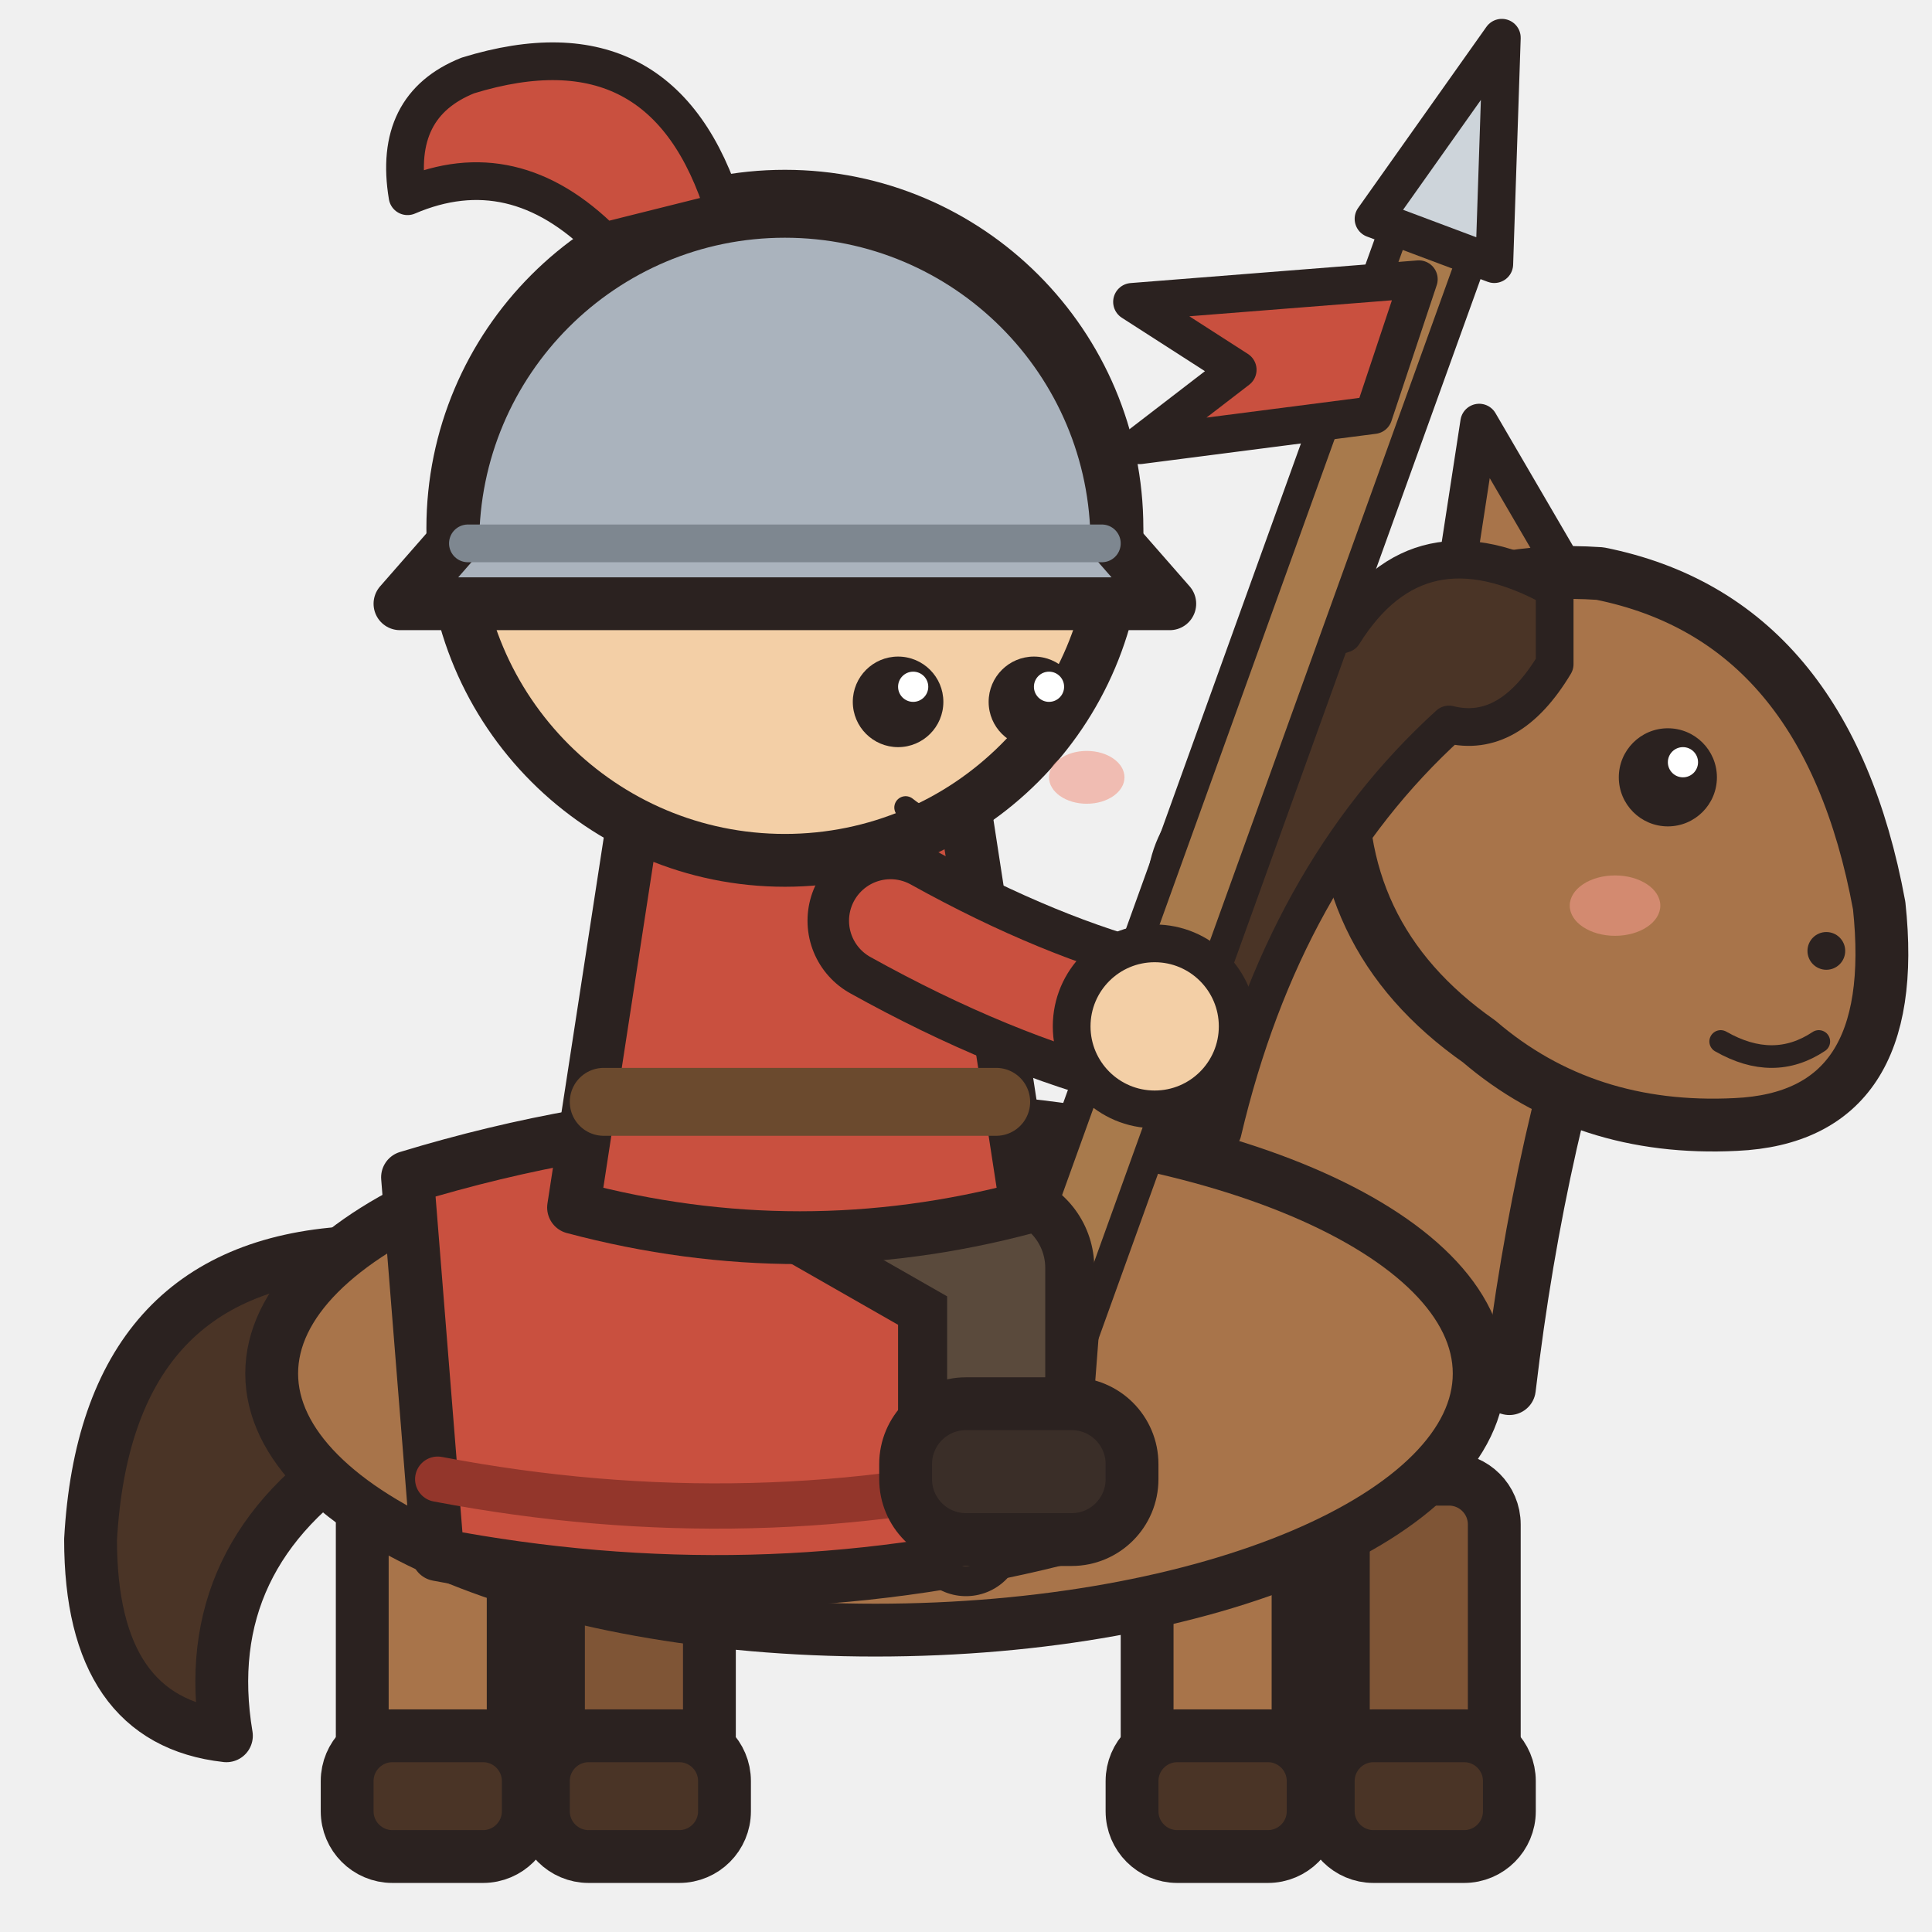
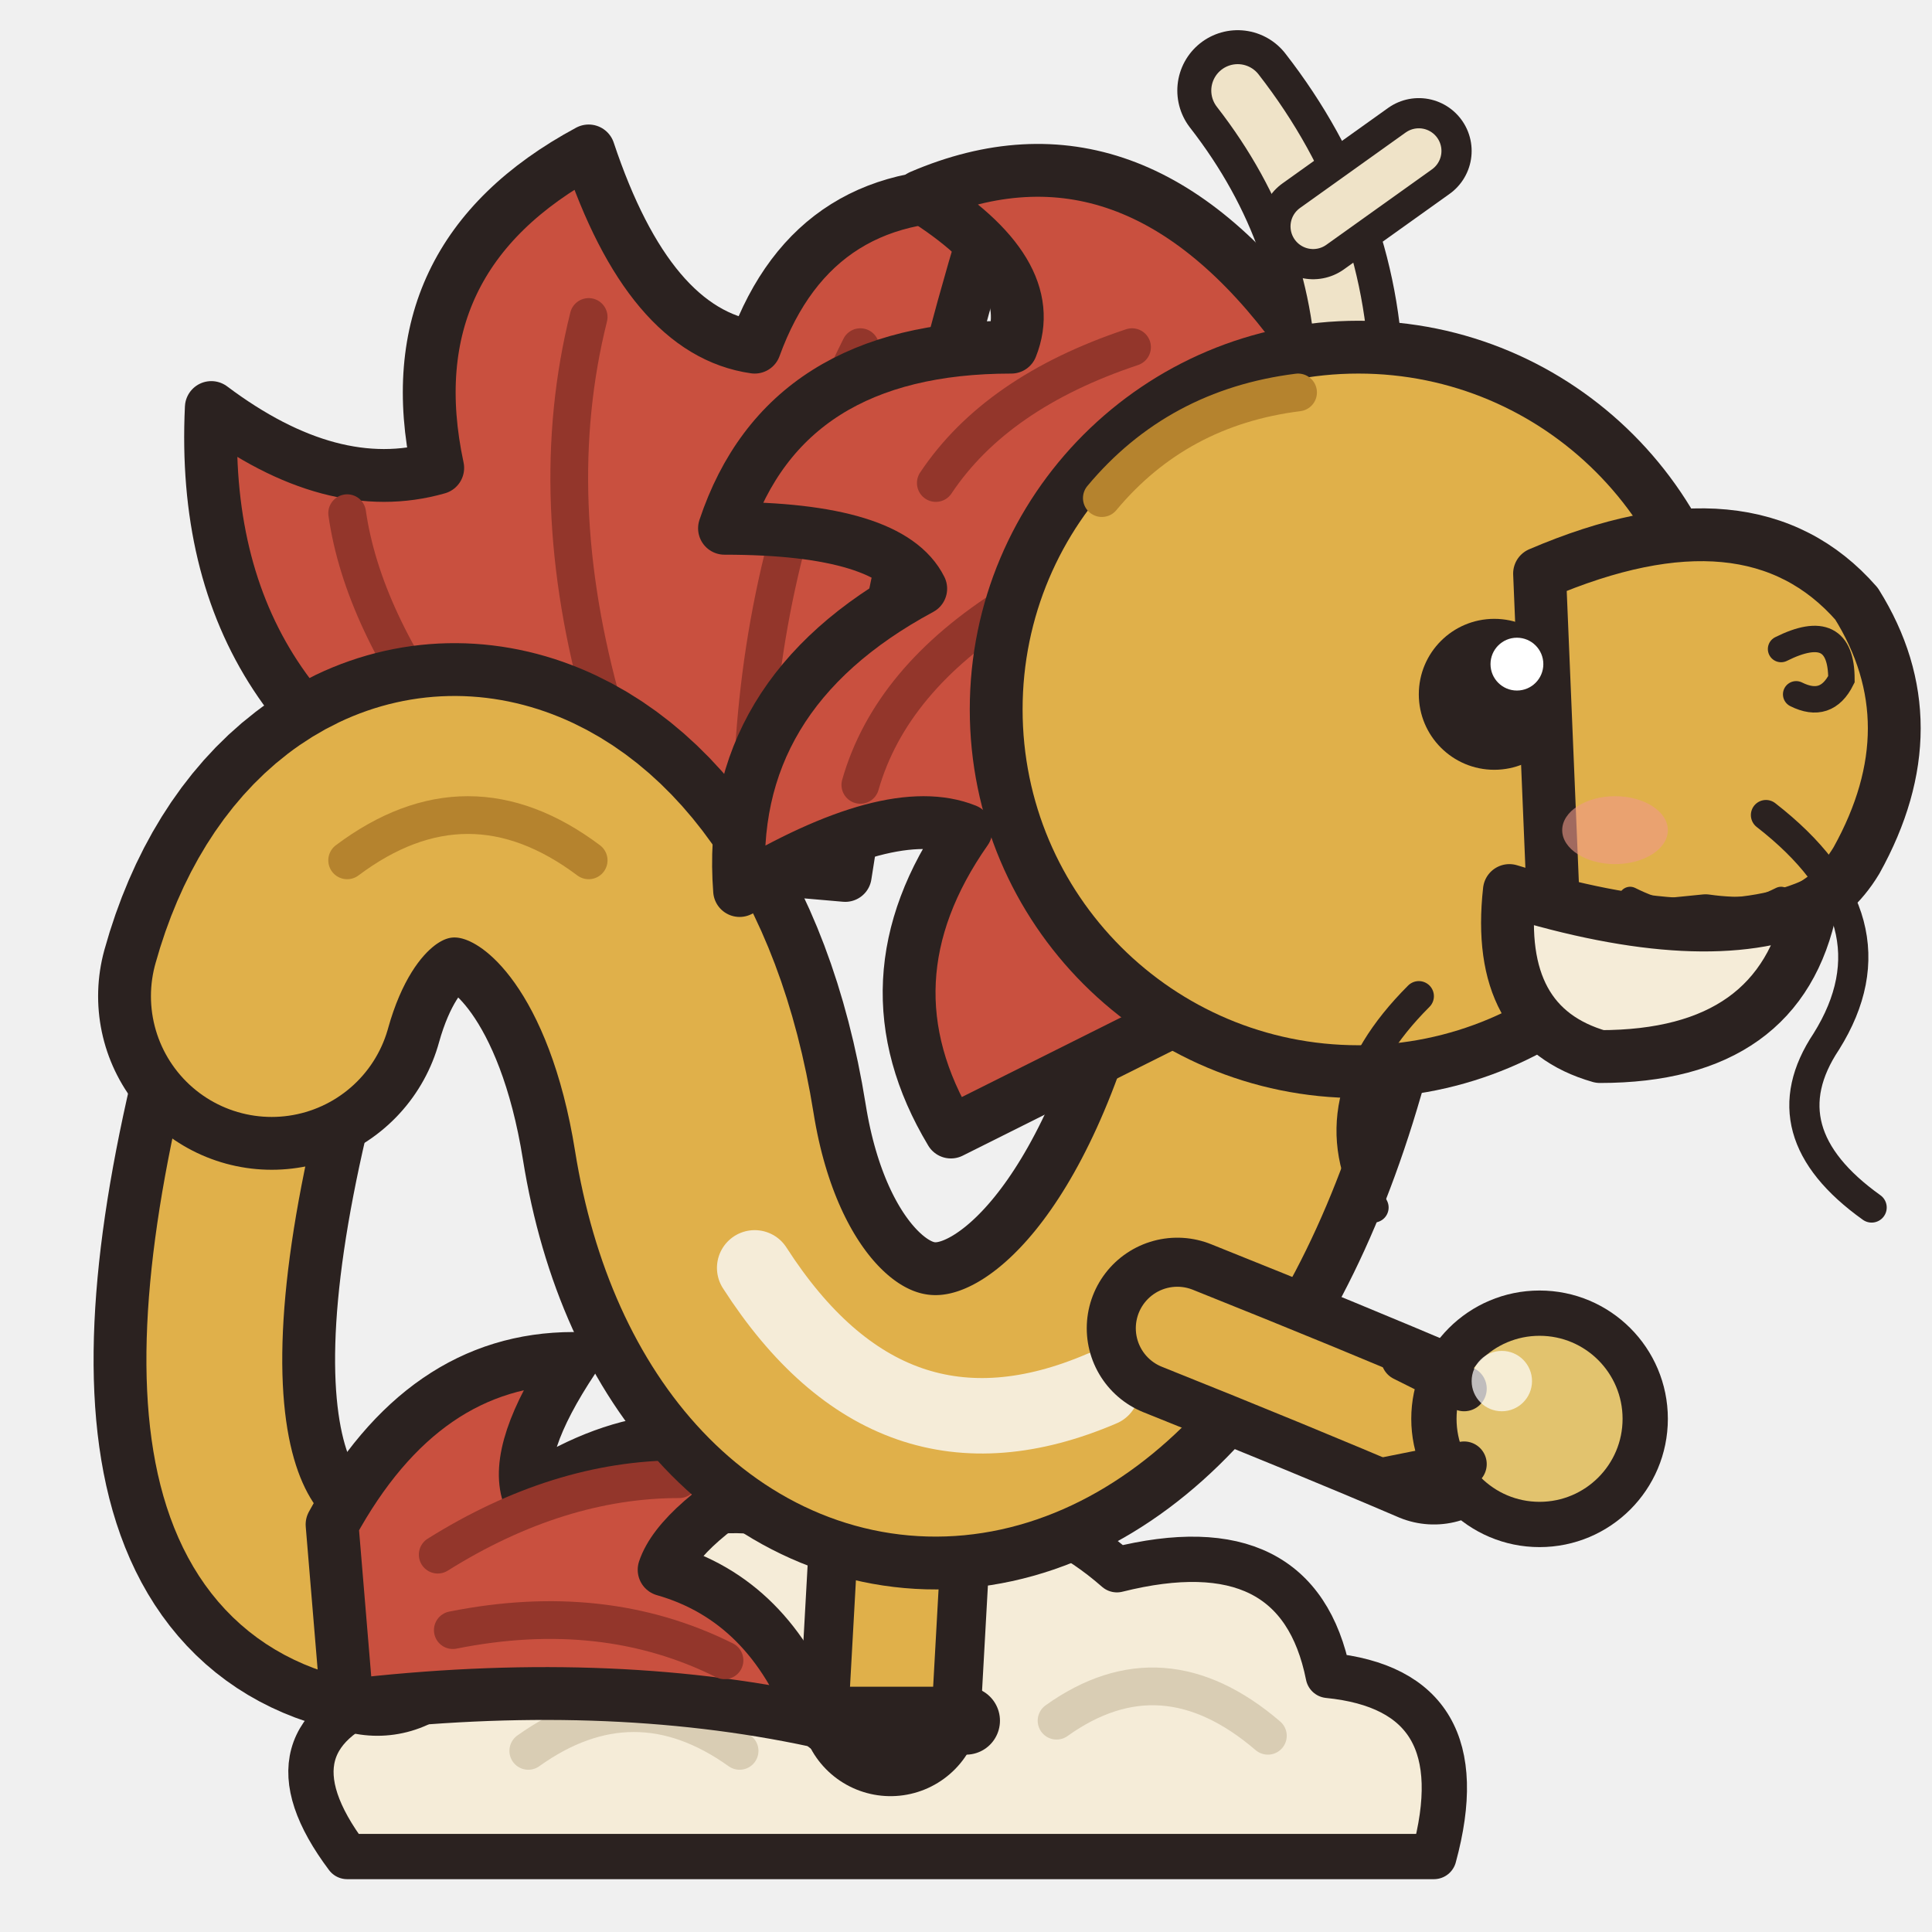
<svg xmlns="http://www.w3.org/2000/svg" viewBox="0 0 256 256" width="256" height="256">
  <g stroke="#2b2220" stroke-width="7" stroke-linejoin="round" stroke-linecap="round">
-     <path d="M46 166 Q14 168 12 204 Q12 228 30 230 Q26 206 48 192 Z" fill="#4a3426" />
-     <rect x="74" y="196" width="20" height="40" rx="6" fill="#7f5536" />
-     <rect x="72" y="230" width="24" height="16" rx="6" fill="#4a3426" />
-     <rect x="178" y="196" width="20" height="40" rx="6" fill="#7f5536" />
-     <rect x="176" y="230" width="24" height="16" rx="6" fill="#4a3426" />
-     <path d="M150 170 Q158 122 184 96 L214 122 Q204 150 200 184 Z" fill="#a8744a" />
-     <rect x="48" y="196" width="20" height="40" rx="6" fill="#a8744a" />
-     <rect x="46" y="230" width="24" height="16" rx="6" fill="#4a3426" />
-     <rect x="152" y="196" width="20" height="40" rx="6" fill="#a8744a" />
-     <rect x="150" y="230" width="24" height="16" rx="6" fill="#4a3426" />
-     <ellipse cx="116" cy="182" rx="80" ry="34" fill="#a8744a" />
-     <path d="M192 82 L196 56 L210 80 Z" fill="#a8744a" stroke-width="5" />
-     <path d="M178 100 Q182 74 212 76 Q242 82 249 120 Q252 148 230 149 Q210 150 196 138 Q176 124 178 100 Z" fill="#a8744a" />
-     <path d="M206 78 Q188 68 178 84 Q164 88 164 104 Q152 110 155 124 Q143 130 148 148 L162 150 Q170 116 192 96 Q200 98 206 88 Z" fill="#4a3426" stroke-width="5" />
-     <path d="M54 156 Q100 142 144 152 L140 204 Q100 214 58 206 Z" fill="#c9503f" />
-     <path d="M58 196 Q100 204 140 194" fill="none" stroke="#93362b" stroke-width="6" />
-     <line x1="128" y1="204" x2="190" y2="32" stroke="#2b2220" stroke-width="15" />
-     <line x1="128" y1="204" x2="190" y2="32" stroke="#a87a4c" stroke-width="7" />
-     <path d="M188 37 L150 40 L164 49 L151 59 L182 55 Z" fill="#c9503f" stroke-width="5" />
-     <path d="M199 5 L198 35 L182 29 Z" fill="#cdd4da" stroke-width="5" />
-     <path d="M104 152 L132 168 L132 190" fill="none" stroke="#2b2220" stroke-width="26" />
-     <path d="M104 152 L132 168 L132 190" fill="none" stroke="#5a4a3c" stroke-width="13" />
-     <rect x="120" y="186" width="30" height="18" rx="8" fill="#3a2e28" />
-     <path d="M84 108 Q106 100 128 108 L136 160 Q106 168 76 160 Z" fill="#c9503f" />
-     <path d="M80 146 L132 146" stroke="#6b4a2e" stroke-width="9" />
-     <circle cx="104" cy="70" r="44" fill="#f3cfa6" />
-     <path d="M60 72 A44 44 0 0 1 148 72 L155 80 L53 80 Z" fill="#aab3bd" />
-     <path d="M62 72 L146 72" stroke="#7e8790" stroke-width="5" />
-     <path d="M96 28 Q88 2 62 10 Q52 14 54 26 Q68 20 80 32 Z" fill="#c9503f" stroke-width="5" />
-     <path d="M118 122 Q136 132 152 136" fill="none" stroke="#2b2220" stroke-width="22" />
-     <path d="M118 122 Q136 132 152 136" fill="none" stroke="#c9503f" stroke-width="11" />
-     <circle cx="153" cy="136" r="11" fill="#f3cfa6" stroke-width="5" />
+     <path d="M46 246 Q34 230 52 224 Q54 206 78 210 Q90 194 114 204 Q132 194 148 208 Q172 202 176 222 Q196 224 190 246 Z" fill="#f5ecd8" stroke-width="6" />
+     <path d="M70 232 Q84 222 98 232 M140 228 Q154 218 168 230" fill="none" stroke="#d9cdb4" stroke-width="5" />
+     <path d="M66 112 Q26 96 28 54 Q44 66 58 62 Q52 34 78 20 Q86 44 100 46 Q108 24 132 26 Q120 64 112 116 Z" fill="#c9503f" />
+     <path d="M60 98 Q48 82 46 68 M80 94 Q72 66 78 42 M100 98 Q102 70 114 46" fill="none" stroke="#93362b" stroke-width="5" />
+     <path d="M120 190 L118 226" stroke-width="24" />
+     <path d="M120 190 L118 226" stroke="#e0b04a" stroke-width="11" />
+     <path d="M110 228 L128 228" stroke-width="9" />
+     <path d="M38 128 Q14 208 50 214" fill="none" stroke-width="32" />
+     <path d="M38 128 Q14 208 50 214" fill="none" stroke="#e0b04a" stroke-width="18" />
+     <path d="M44 202 Q56 180 76 180 Q68 192 70 198 Q88 186 104 194 Q90 202 88 208 Q102 212 108 228 Q80 222 46 226 Z" fill="#c9503f" />
+     <path d="M58 206 Q74 196 90 196 M60 216 Q80 212 96 220" fill="none" stroke="#93362b" stroke-width="5" />
+     <path d="M168 132 C150 206 100 200 92 150 C84 100 46 96 36 132" fill="none" stroke-width="46" />
+     <path d="M168 132 C150 206 100 200 92 150 C84 100 46 96 36 132" fill="none" stroke="#e0b04a" stroke-width="32" />
+     <path d="M100 168 Q118 196 146 184" fill="none" stroke="#f5ecd8" stroke-width="10" />
+     <path d="M46 114 Q62 102 78 114" fill="none" stroke="#b5832e" stroke-width="5" />
+     <path d="M156 176 Q176 184 190 190" fill="none" stroke-width="24" />
+     <path d="M156 176 Q176 184 190 190" fill="none" stroke="#e0b04a" stroke-width="11" />
+     <circle cx="204" cy="188" r="14" fill="#e2c36e" stroke-width="6" />
+     <path d="M186 180 L194 184 M184 196 L194 194" stroke-width="6" />
+     <path d="M172 44 Q150 14 122 26 Q138 36 134 46 Q104 46 96 70 Q118 70 122 78 Q96 92 98 118 Q118 106 128 110 Q114 130 126 150 L170 128 Z" fill="#c9503f" />
+     <path d="M150 46 Q132 52 124 64 M134 80 Q118 90 114 104" fill="none" stroke="#93362b" stroke-width="5" />
+     <path d="M178 52 Q178 30 164 12" fill="none" stroke-width="16" />
+     <path d="M178 52 Q178 30 164 12" fill="none" stroke="#efe3c8" stroke-width="7" />
+     <path d="M174 30 L188 20" fill="none" stroke-width="14" />
+     <path d="M174 30 L188 20" fill="none" stroke="#efe3c8" stroke-width="6" />
+     <circle cx="180" cy="94" r="48" fill="#e0b04a" />
+     <path d="M204 76 Q232 64 246 80 Q256 96 246 114 Q240 124 226 122 L206 124 Z" fill="#e0b04a" />
+     <path d="M200 118 Q226 126 240 120 Q236 140 212 140 Q198 136 200 118 Z" fill="#f5ecd8" />
+     <path d="M146 66 Q156 54 172 52" fill="none" stroke="#b5832e" stroke-width="5" />
  </g>
-   <circle cx="119" cy="93" r="6" fill="#2b2220" />
-   <circle cx="137" cy="93" r="6" fill="#2b2220" />
-   <circle cx="121" cy="91" r="2" fill="#fff" />
-   <circle cx="139" cy="91" r="2" fill="#fff" />
-   <ellipse cx="144" cy="103" rx="5" ry="3.5" fill="#f09a88" opacity="0.6" />
-   <path d="M120 107 Q125 111 130 108" fill="none" stroke="#2b2220" stroke-width="3" stroke-linecap="round" />
-   <circle cx="221" cy="103" r="6.5" fill="#2b2220" />
-   <circle cx="223" cy="101" r="2" fill="#fff" />
-   <ellipse cx="214" cy="120" rx="6" ry="4" fill="#f09a88" opacity="0.6" />
-   <circle cx="242" cy="126" r="2.5" fill="#2b2220" />
-   <path d="M228 138 Q235 142 241 138" fill="none" stroke="#2b2220" stroke-width="3" stroke-linecap="round" />
+   <path d="M234 108 Q252 122 242 138 Q234 150 248 160" fill="none" stroke="#2b2220" stroke-width="4" stroke-linecap="round" />
+   <path d="M188 132 Q174 146 182 160" fill="none" stroke="#2b2220" stroke-width="4" stroke-linecap="round" />
+   <circle cx="198" cy="92" r="10" fill="#2b2220" />
+   <circle cx="201" cy="88" r="3.5" fill="#fff" />
+   <path d="M236 86 Q244 82 244 90 Q242 94 238 92" fill="none" stroke="#2b2220" stroke-width="3.5" stroke-linecap="round" />
+   <ellipse cx="214" cy="110" rx="7" ry="4.5" fill="#f09a88" opacity="0.6" />
+   <path d="M216 119 Q226 124 236 119" fill="none" stroke="#2b2220" stroke-width="3" stroke-linecap="round" />
+   <circle cx="199" cy="183" r="4" fill="#fff" opacity="0.7" />
</svg>
